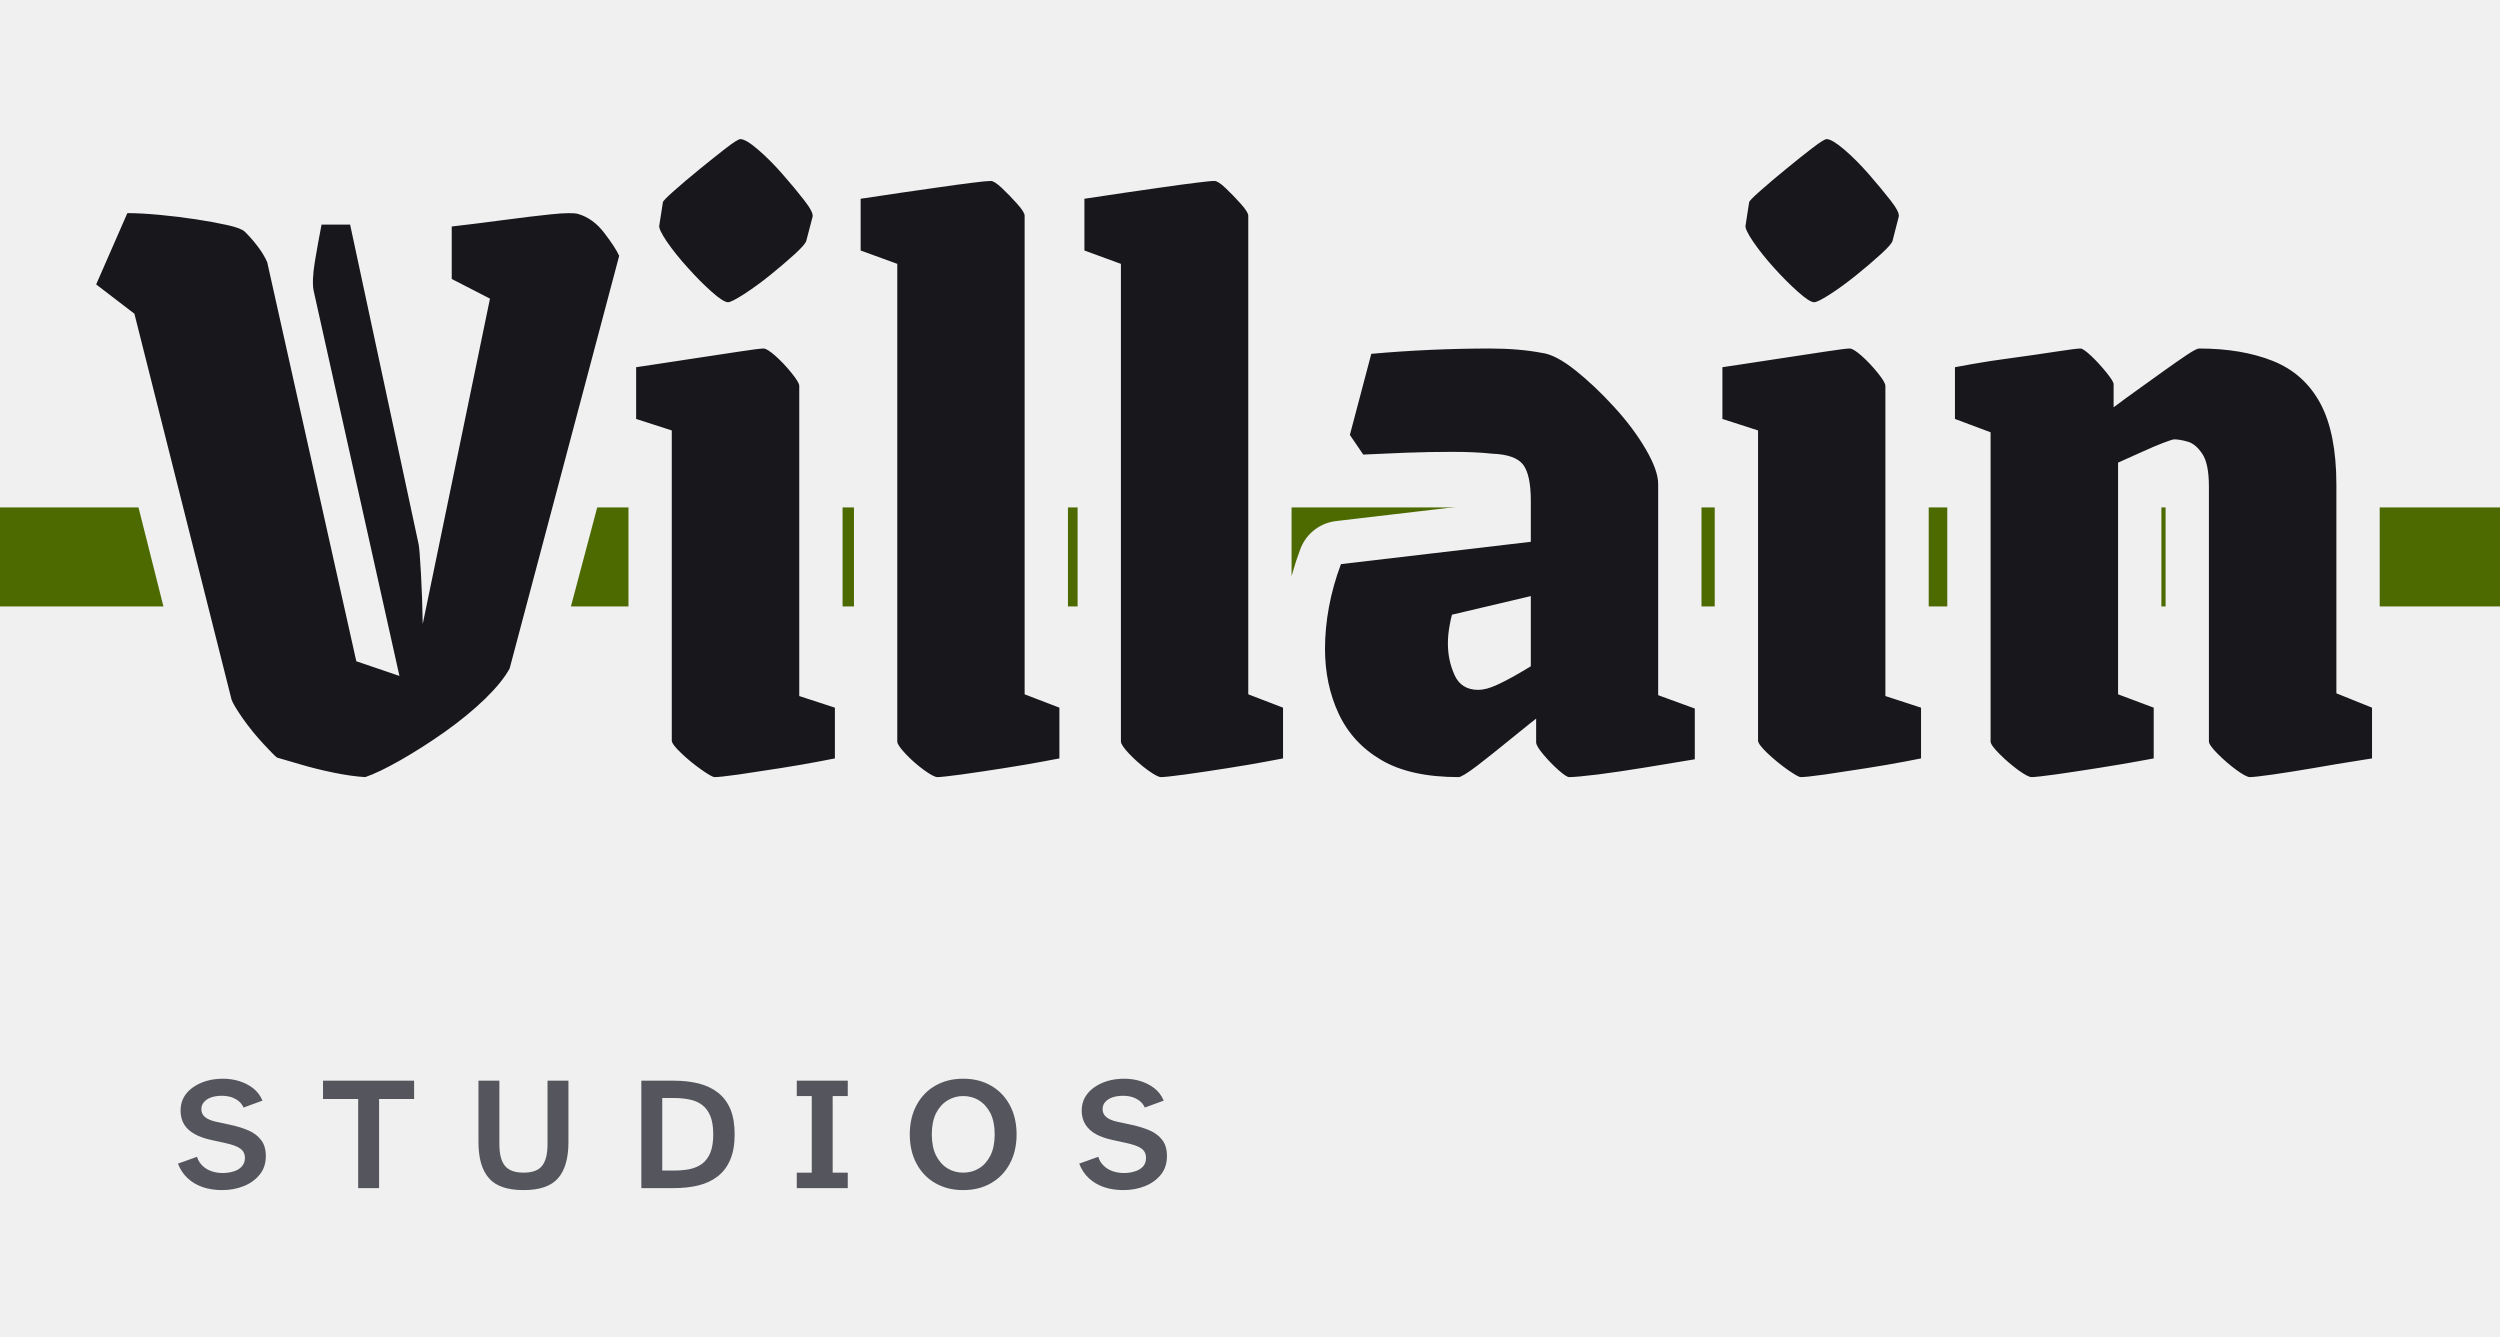
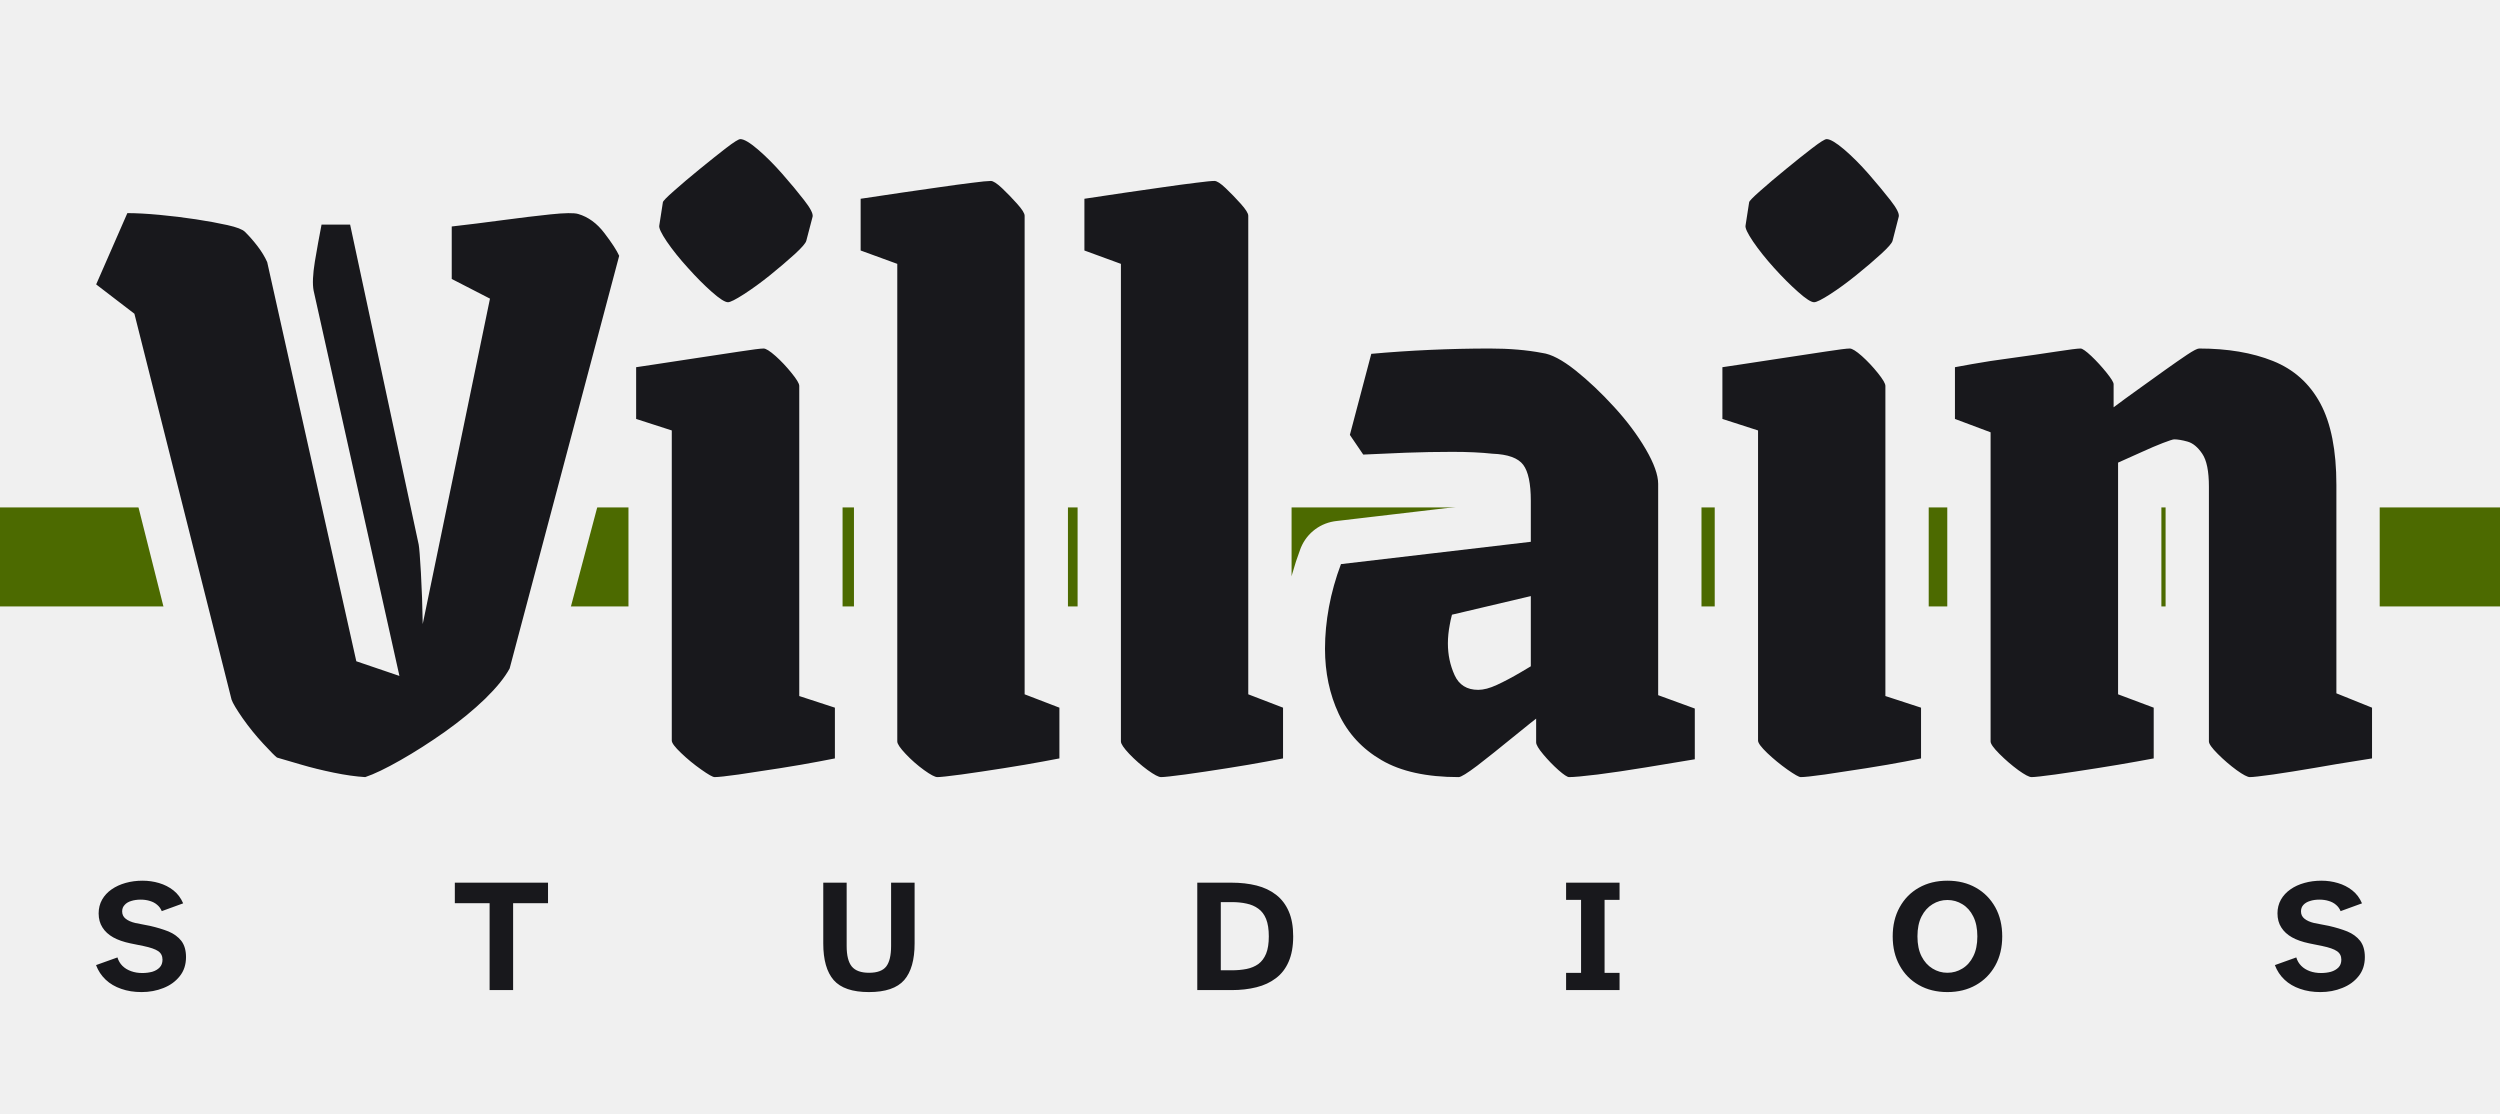
- <svg xmlns="http://www.w3.org/2000/svg" viewBox="0 0 202 108" role="img" aria-label="Villain Studios">
+ <svg xmlns="http://www.w3.org/2000/svg" viewBox="0 0 202 90" role="img" aria-label="Villain Studios">
  <defs>
    <path id="villain" d="M39.59 24.13L36.50 22.54L36.50 18.30Q38.44 18.08 40.60 17.79Q42.76 17.50 44.49 17.32Q46.22 17.14 46.72 17.29Q47.94 17.65 48.84 18.84Q49.74 20.02 50.03 20.67L41.18 54.01Q40.60 55.09 39.20 56.46Q37.79 57.82 35.96 59.12Q34.12 60.42 32.36 61.42Q30.59 62.43 29.51 62.79L32.82 56.89ZM22.38 61.21Q22.17 61.06 21.27 60.09Q20.37 59.12 19.61 58.04Q18.86 56.96 18.71 56.53L10.86 25.35L7.77 22.98L10.29 17.22Q11.37 17.22 12.88 17.36Q14.39 17.50 15.83 17.72Q17.27 17.94 18.39 18.19Q19.50 18.44 19.79 18.73Q20.30 19.23 20.80 19.88Q21.30 20.53 21.59 21.18L28.79 53.43L36.64 56.10L29.51 62.79Q28.36 62.72 26.96 62.43Q25.55 62.14 24.33 61.78Q23.10 61.42 22.38 61.21ZM25.98 18.15L28.29 18.15L33.83 44Q33.90 44.36 34.01 46.27Q34.12 48.18 34.16 50.59Q34.19 53 34.12 54.94L32.54 55.81L25.34 23.48Q25.19 22.69 25.44 21.14Q25.70 19.59 25.98 18.15ZM57.74 62.79Q57.52 62.79 56.66 62.18Q55.79 61.57 55.04 60.85Q54.28 60.13 54.28 59.84L54.28 34.78L51.40 33.85L51.40 29.67Q51.40 29.67 52.80 29.46Q54.21 29.24 56.15 28.95Q58.10 28.66 59.72 28.41Q61.34 28.16 61.70 28.16Q61.98 28.16 62.67 28.77Q63.35 29.38 63.96 30.14Q64.58 30.90 64.58 31.18L64.58 56.24L67.46 57.18L67.46 61.28Q67.46 61.28 66.16 61.53Q64.86 61.78 63.03 62.07Q61.19 62.36 59.68 62.58Q58.17 62.79 57.74 62.79ZM53.56 16.35Q53.56 16.21 54.46 15.42Q55.36 14.62 56.55 13.65Q57.74 12.68 58.67 11.96Q59.61 11.24 59.82 11.24Q60.26 11.24 61.23 12.07Q62.20 12.90 63.21 14.05Q64.22 15.20 64.97 16.17Q65.73 17.14 65.66 17.50L65.15 19.45Q65.08 19.74 64.22 20.53Q63.35 21.32 62.24 22.22Q61.12 23.12 60.11 23.77Q59.10 24.42 58.82 24.42Q58.46 24.42 57.52 23.59Q56.58 22.76 55.58 21.64Q54.57 20.53 53.88 19.52Q53.20 18.51 53.27 18.22ZM75.74 62.79Q75.45 62.79 74.66 62.22Q73.86 61.64 73.18 60.92Q72.50 60.20 72.50 59.91L72.50 21.32L69.54 20.24L69.54 16.06Q69.54 16.06 70.48 15.92Q71.42 15.78 72.89 15.56Q74.37 15.34 75.88 15.13Q77.39 14.91 78.54 14.77Q79.70 14.62 80.06 14.62Q80.34 14.62 80.96 15.20Q81.57 15.78 82.18 16.46Q82.79 17.14 82.79 17.43L82.79 56.10L85.60 57.18L85.60 61.28Q85.60 61.28 84.27 61.53Q82.94 61.78 81.10 62.07Q79.26 62.36 77.68 62.58Q76.10 62.79 75.74 62.79ZM93.81 62.79Q93.52 62.79 92.73 62.22Q91.94 61.64 91.25 60.92Q90.57 60.20 90.57 59.91L90.57 21.32L87.62 20.24L87.62 16.06Q87.62 16.06 88.55 15.92Q89.49 15.78 90.96 15.56Q92.44 15.34 93.95 15.13Q95.46 14.91 96.62 14.77Q97.77 14.62 98.13 14.62Q98.42 14.62 99.03 15.20Q99.64 15.78 100.25 16.46Q100.86 17.14 100.86 17.43L100.86 56.10L103.67 57.18L103.67 61.28Q103.67 61.28 102.34 61.53Q101.01 61.78 99.17 62.07Q97.34 62.36 95.75 62.58Q94.17 62.79 93.81 62.79ZM117.86 62.79Q113.97 62.79 111.63 61.42Q109.29 60.06 108.17 57.68Q107.06 55.30 107.06 52.42Q107.06 50.77 107.38 49.04Q107.70 47.31 108.35 45.58L117.50 49.11Q117.28 49.69 117.14 50.48Q116.99 51.27 116.99 51.99Q116.99 53.36 117.53 54.55Q118.07 55.74 119.44 55.74Q120.09 55.74 120.95 55.34Q121.82 54.94 122.86 54.33Q123.90 53.72 124.98 53.07L124.98 57.39Q123.76 58.33 122.18 59.62Q120.59 60.92 119.37 61.86Q118.14 62.79 117.86 62.79ZM108.35 45.58L124.26 43.71L124.26 48.03L116.63 49.83ZM109.07 35.14L110.80 28.59Q113.10 28.38 115.55 28.27Q118 28.16 120.38 28.16Q122.75 28.16 124.62 28.52Q125.70 28.66 127.29 29.92Q128.87 31.18 130.42 32.88Q131.97 34.57 132.98 36.30Q133.98 38.02 133.98 39.10L133.98 56.17L136.94 57.25L136.94 61.35Q135.21 61.64 133.01 62Q130.82 62.36 129.09 62.58Q127.36 62.79 126.78 62.79Q126.57 62.79 125.92 62.22Q125.27 61.64 124.70 60.96Q124.12 60.27 124.12 59.98L124.12 57.75L123.69 57.18L123.69 40.47Q123.69 38.38 123.08 37.56Q122.46 36.73 120.59 36.66Q119.22 36.51 117.35 36.51Q115.48 36.51 113.57 36.58Q111.66 36.66 110.15 36.73ZM145.50 62.79Q145.29 62.79 144.42 62.18Q143.56 61.57 142.80 60.85Q142.05 60.13 142.05 59.84L142.05 34.78L139.17 33.85L139.17 29.67Q139.17 29.67 140.57 29.46Q141.98 29.24 143.92 28.95Q145.86 28.66 147.48 28.41Q149.10 28.16 149.46 28.16Q149.75 28.16 150.44 28.77Q151.12 29.38 151.73 30.14Q152.34 30.90 152.34 31.18L152.34 56.24L155.22 57.18L155.22 61.28Q155.22 61.28 153.93 61.53Q152.63 61.78 150.80 62.07Q148.96 62.36 147.45 62.58Q145.94 62.79 145.50 62.79ZM141.33 16.35Q141.33 16.21 142.23 15.42Q143.13 14.62 144.32 13.65Q145.50 12.68 146.44 11.96Q147.38 11.24 147.59 11.24Q148.02 11.24 149 12.07Q149.97 12.90 150.98 14.05Q151.98 15.20 152.74 16.17Q153.50 17.14 153.42 17.50L152.92 19.45Q152.85 19.74 151.98 20.53Q151.12 21.32 150 22.22Q148.89 23.12 147.88 23.77Q146.87 24.42 146.58 24.42Q146.22 24.42 145.29 23.59Q144.35 22.76 143.34 21.64Q142.34 20.53 141.65 19.52Q140.97 18.51 141.04 18.22ZM164.15 62.79Q163.86 62.79 163.07 62.22Q162.28 61.64 161.56 60.92Q160.84 60.20 160.84 59.91L160.84 34.93L157.96 33.85L157.96 29.67Q157.96 29.67 159.33 29.42Q160.70 29.17 162.60 28.92Q164.51 28.66 166.13 28.41Q167.75 28.16 168.11 28.16Q168.33 28.16 168.98 28.77Q169.62 29.38 170.20 30.10Q170.78 30.82 170.78 31.04L170.78 32.91Q171.64 32.26 172.79 31.44Q173.94 30.61 174.95 29.89Q175.96 29.17 176.72 28.66Q177.47 28.16 177.69 28.16Q181.14 28.16 183.66 29.17Q186.18 30.18 187.48 32.59Q188.78 35 188.78 39.18L188.78 56.02L191.66 57.18L191.66 61.28Q191.66 61.28 190.29 61.50Q188.92 61.71 187.05 62.04Q185.18 62.36 183.66 62.58Q182.15 62.79 181.79 62.79Q181.50 62.79 180.71 62.22Q179.92 61.64 179.20 60.92Q178.48 60.20 178.48 59.91L178.48 39.32Q178.48 37.45 177.94 36.66Q177.40 35.86 176.75 35.68Q176.10 35.50 175.67 35.50Q175.53 35.50 174.77 35.79Q174.02 36.08 173.08 36.51Q172.14 36.94 171.14 37.38L171.14 56.10L174.02 57.18L174.02 61.28Q174.02 61.28 172.65 61.53Q171.28 61.78 169.44 62.07Q167.61 62.36 166.06 62.58Q164.51 62.79 164.15 62.79Z" />
    <mask id="cut">
-       <rect width="202" height="108" fill="#fff" />
+       <rect width="202" height="90" fill="#fff" />
      <use href="#villain" fill="#000" stroke="#000" stroke-width="7" stroke-linejoin="round" />
    </mask>
  </defs>
  <rect y="41" width="202" height="8" fill="#4C6A00" mask="url(#cut)" />
  <use href="#villain" fill="#18181C" />
-   <path d="M17.95 96.16Q17.09 96.16 16.38 95.92Q15.66 95.67 15.15 95.19Q14.64 94.71 14.38 94.02L15.92 93.47Q16.04 93.88 16.35 94.18Q16.65 94.48 17.08 94.63Q17.51 94.78 18 94.78Q18.47 94.78 18.88 94.65Q19.28 94.53 19.53 94.26Q19.79 93.98 19.79 93.56Q19.79 93.08 19.42 92.81Q19.06 92.54 18.17 92.35L17.07 92.11Q16.29 91.94 15.74 91.64Q15.18 91.33 14.88 90.86Q14.59 90.38 14.59 89.73Q14.59 89.14 14.85 88.66Q15.12 88.19 15.59 87.86Q16.07 87.52 16.68 87.34Q17.30 87.16 18.03 87.16Q18.69 87.16 19.32 87.35Q19.94 87.54 20.44 87.92Q20.94 88.30 21.21 88.93L19.68 89.49Q19.54 89.17 19.27 88.96Q19 88.75 18.66 88.64Q18.32 88.54 17.90 88.54Q17.46 88.54 17.09 88.66Q16.72 88.78 16.50 89.03Q16.27 89.27 16.27 89.62Q16.27 90.02 16.58 90.27Q16.89 90.51 17.43 90.63L18.63 90.89Q19.46 91.07 20.10 91.35Q20.73 91.63 21.10 92.12Q21.48 92.61 21.48 93.41Q21.48 94.30 20.98 94.91Q20.49 95.52 19.69 95.84Q18.89 96.16 17.95 96.16ZM28.94 96L28.94 88.80L26.10 88.80L26.10 87.32L33.46 87.32L33.46 88.80L30.63 88.80L30.63 96ZM42.30 96.16Q40.33 96.16 39.50 95.19Q38.66 94.23 38.66 92.28L38.66 87.32L40.35 87.32L40.35 92.45Q40.35 93.65 40.80 94.20Q41.25 94.75 42.30 94.75Q43.37 94.75 43.80 94.20Q44.24 93.65 44.24 92.45L44.24 87.32L45.93 87.32L45.93 92.28Q45.93 94.23 45.10 95.19Q44.27 96.16 42.30 96.16ZM51.82 96L51.82 87.32L54.46 87.32Q55.56 87.32 56.47 87.55Q57.37 87.78 58.02 88.29Q58.67 88.80 59.02 89.63Q59.36 90.46 59.36 91.66Q59.36 92.88 59 93.71Q58.65 94.54 57.99 95.05Q57.33 95.56 56.44 95.78Q55.54 96 54.46 96ZM53.51 94.58L54.47 94.58Q55.14 94.58 55.71 94.47Q56.29 94.35 56.72 94.04Q57.15 93.72 57.39 93.15Q57.63 92.57 57.63 91.66Q57.63 90.73 57.39 90.16Q57.15 89.59 56.72 89.27Q56.29 88.95 55.71 88.84Q55.14 88.72 54.47 88.72L53.51 88.72ZM64.38 96L64.38 94.75L65.59 94.75L65.59 88.56L64.38 88.56L64.38 87.32L68.50 87.32L68.50 88.56L67.28 88.56L67.28 94.75L68.50 94.75L68.50 96ZM77.82 96.16Q76.54 96.16 75.56 95.59Q74.59 95.03 74.05 94.01Q73.51 93 73.51 91.66Q73.51 90.32 74.05 89.31Q74.59 88.29 75.56 87.73Q76.54 87.16 77.82 87.16Q79.12 87.16 80.09 87.73Q81.06 88.29 81.60 89.31Q82.14 90.32 82.14 91.66Q82.14 93 81.60 94.01Q81.06 95.03 80.09 95.59Q79.12 96.16 77.82 96.16ZM77.82 94.75Q78.54 94.75 79.11 94.40Q79.68 94.05 80.03 93.36Q80.37 92.67 80.37 91.66Q80.37 90.64 80.03 89.95Q79.68 89.27 79.11 88.92Q78.54 88.56 77.82 88.56Q77.13 88.56 76.55 88.92Q75.98 89.27 75.63 89.95Q75.29 90.64 75.29 91.66Q75.29 92.67 75.63 93.36Q75.98 94.05 76.55 94.40Q77.13 94.75 77.82 94.75ZM90.77 96.16Q89.91 96.16 89.20 95.92Q88.48 95.67 87.97 95.19Q87.46 94.71 87.20 94.02L88.74 93.47Q88.86 93.88 89.17 94.18Q89.47 94.48 89.90 94.63Q90.33 94.78 90.82 94.78Q91.29 94.78 91.69 94.65Q92.10 94.53 92.35 94.26Q92.60 93.98 92.60 93.56Q92.60 93.08 92.24 92.81Q91.88 92.54 90.99 92.35L89.89 92.11Q89.11 91.94 88.55 91.64Q88 91.33 87.70 90.86Q87.40 90.38 87.40 89.73Q87.40 89.14 87.67 88.66Q87.94 88.19 88.41 87.86Q88.89 87.52 89.50 87.34Q90.12 87.16 90.85 87.16Q91.51 87.16 92.14 87.35Q92.76 87.54 93.26 87.92Q93.76 88.30 94.03 88.93L92.50 89.49Q92.36 89.17 92.09 88.96Q91.82 88.75 91.48 88.64Q91.14 88.54 90.72 88.54Q90.28 88.54 89.91 88.66Q89.54 88.78 89.31 89.03Q89.09 89.27 89.09 89.62Q89.09 90.02 89.40 90.27Q89.70 90.51 90.25 90.63L91.45 90.89Q92.28 91.07 92.92 91.35Q93.55 91.63 93.92 92.12Q94.29 92.61 94.29 93.41Q94.29 94.30 93.80 94.91Q93.31 95.52 92.51 95.84Q91.71 96.16 90.77 96.16Z" fill="#55555D" />
+   <path d="M11.44 80.16Q10.53 80.16 9.80 79.90Q9.06 79.65 8.54 79.16Q8.02 78.67 7.76 77.98L9.49 77.36Q9.61 77.76 9.89 78.04Q10.17 78.32 10.59 78.47Q11 78.62 11.50 78.62Q11.92 78.62 12.30 78.52Q12.67 78.41 12.90 78.17Q13.13 77.93 13.13 77.54Q13.13 77.09 12.78 76.85Q12.42 76.61 11.60 76.44L10.52 76.22Q9.71 76.05 9.15 75.74Q8.58 75.42 8.28 74.94Q7.97 74.46 7.97 73.80Q7.97 73.19 8.25 72.69Q8.53 72.20 9.02 71.86Q9.51 71.52 10.15 71.34Q10.79 71.16 11.52 71.16Q12.21 71.16 12.85 71.35Q13.50 71.54 14.01 71.94Q14.52 72.34 14.80 72.99L13.07 73.62Q12.95 73.32 12.70 73.11Q12.46 72.90 12.12 72.80Q11.78 72.69 11.37 72.69Q10.94 72.69 10.60 72.80Q10.26 72.90 10.07 73.12Q9.87 73.33 9.87 73.64Q9.87 74.01 10.15 74.23Q10.43 74.46 10.94 74.58L12.12 74.81Q12.95 75 13.61 75.26Q14.26 75.53 14.65 76.02Q15.03 76.52 15.03 77.33Q15.03 78.25 14.52 78.88Q14.02 79.51 13.21 79.83Q12.39 80.16 11.44 80.16ZM39.56 80L39.56 72.98L36.75 72.98L36.75 71.32L44.28 71.32L44.28 72.98L41.46 72.98L41.46 80ZM70.21 80.16Q68.21 80.16 67.36 79.19Q66.52 78.22 66.52 76.23L66.52 71.32L68.41 71.32L68.41 76.44Q68.41 77.59 68.83 78.10Q69.25 78.60 70.22 78.60Q71.20 78.60 71.60 78.10Q72 77.59 72 76.44L72 71.32L73.90 71.32L73.90 76.23Q73.90 78.22 73.06 79.19Q72.21 80.16 70.21 80.16ZM96.74 80L96.74 71.32L99.51 71.32Q100.61 71.32 101.53 71.55Q102.44 71.78 103.11 72.30Q103.77 72.81 104.13 73.64Q104.49 74.46 104.49 75.66Q104.49 76.87 104.12 77.71Q103.76 78.54 103.09 79.04Q102.42 79.55 101.52 79.77Q100.61 80 99.51 80ZM98.64 78.40L99.53 78.40Q100.18 78.40 100.73 78.29Q101.27 78.18 101.68 77.89Q102.08 77.59 102.30 77.06Q102.52 76.52 102.52 75.66Q102.52 74.80 102.30 74.25Q102.08 73.71 101.67 73.42Q101.26 73.12 100.72 73.01Q100.18 72.89 99.53 72.89L98.64 72.89ZM126.54 80L126.54 78.61L127.75 78.61L127.75 72.71L126.54 72.71L126.54 71.32L130.86 71.32L130.86 72.71L129.65 72.71L129.65 78.61L130.86 78.61L130.86 80ZM157.35 80.16Q156.04 80.16 155.04 79.59Q154.05 79.03 153.49 78.01Q152.93 77 152.93 75.66Q152.93 74.32 153.49 73.31Q154.05 72.29 155.04 71.73Q156.04 71.16 157.35 71.16Q158.66 71.16 159.66 71.73Q160.65 72.29 161.22 73.31Q161.78 74.32 161.78 75.66Q161.78 77 161.22 78.01Q160.65 79.03 159.66 79.59Q158.66 80.16 157.35 80.16ZM157.35 78.60Q158.01 78.60 158.56 78.26Q159.12 77.92 159.44 77.27Q159.77 76.62 159.77 75.66Q159.77 74.70 159.44 74.05Q159.12 73.40 158.56 73.06Q158.01 72.72 157.35 72.72Q156.70 72.72 156.15 73.06Q155.59 73.40 155.26 74.05Q154.93 74.70 154.93 75.66Q154.93 76.62 155.26 77.27Q155.59 77.92 156.15 78.26Q156.70 78.60 157.35 78.60ZM187.49 80.16Q186.58 80.16 185.85 79.90Q185.11 79.65 184.59 79.16Q184.07 78.67 183.81 77.98L185.54 77.36Q185.66 77.76 185.94 78.04Q186.22 78.32 186.63 78.47Q187.05 78.62 187.54 78.62Q187.97 78.62 188.34 78.52Q188.71 78.41 188.95 78.17Q189.18 77.93 189.18 77.54Q189.18 77.09 188.82 76.85Q188.47 76.61 187.65 76.44L186.57 76.22Q185.76 76.05 185.20 75.74Q184.63 75.42 184.33 74.94Q184.02 74.46 184.02 73.80Q184.02 73.19 184.30 72.69Q184.58 72.20 185.07 71.86Q185.55 71.52 186.20 71.34Q186.84 71.16 187.57 71.16Q188.26 71.16 188.90 71.35Q189.55 71.54 190.06 71.94Q190.57 72.34 190.85 72.99L189.12 73.62Q189 73.32 188.75 73.11Q188.51 72.90 188.17 72.80Q187.83 72.69 187.41 72.69Q186.98 72.69 186.65 72.80Q186.31 72.90 186.11 73.12Q185.92 73.33 185.92 73.64Q185.92 74.01 186.20 74.23Q186.48 74.46 186.98 74.58L188.17 74.81Q189 75 189.66 75.26Q190.31 75.53 190.70 76.02Q191.08 76.52 191.08 77.33Q191.08 78.25 190.57 78.88Q190.07 79.51 189.25 79.83Q188.44 80.16 187.49 80.16Z" fill="#18181C" />
</svg>
